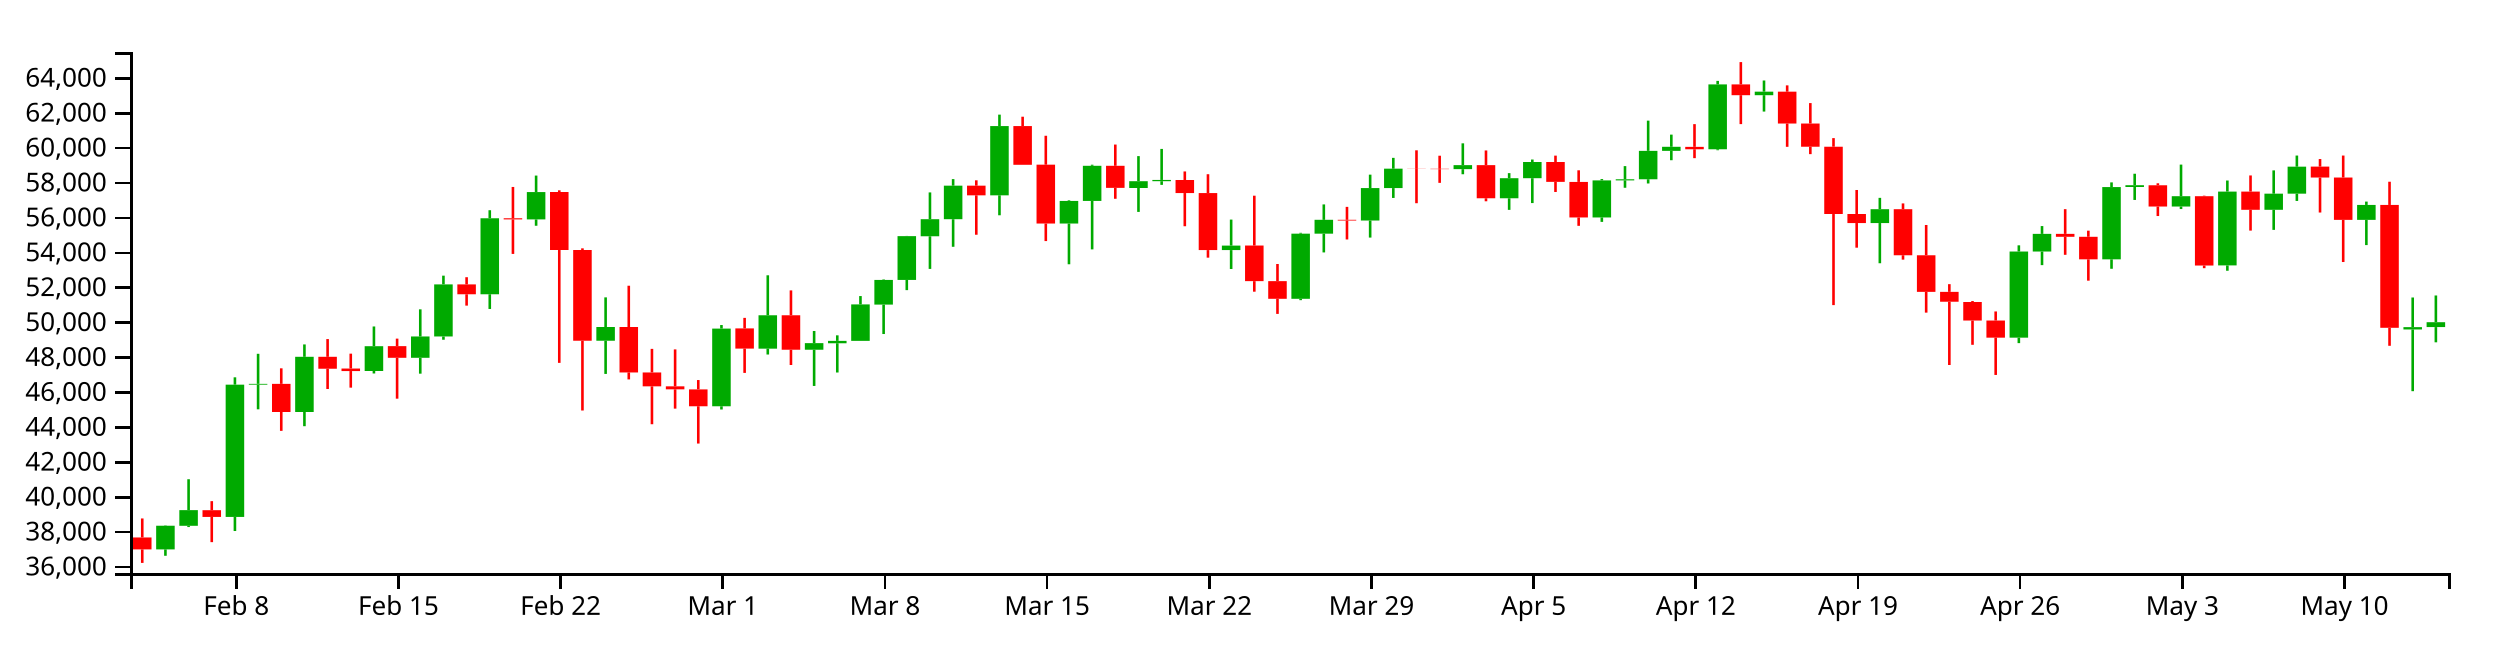
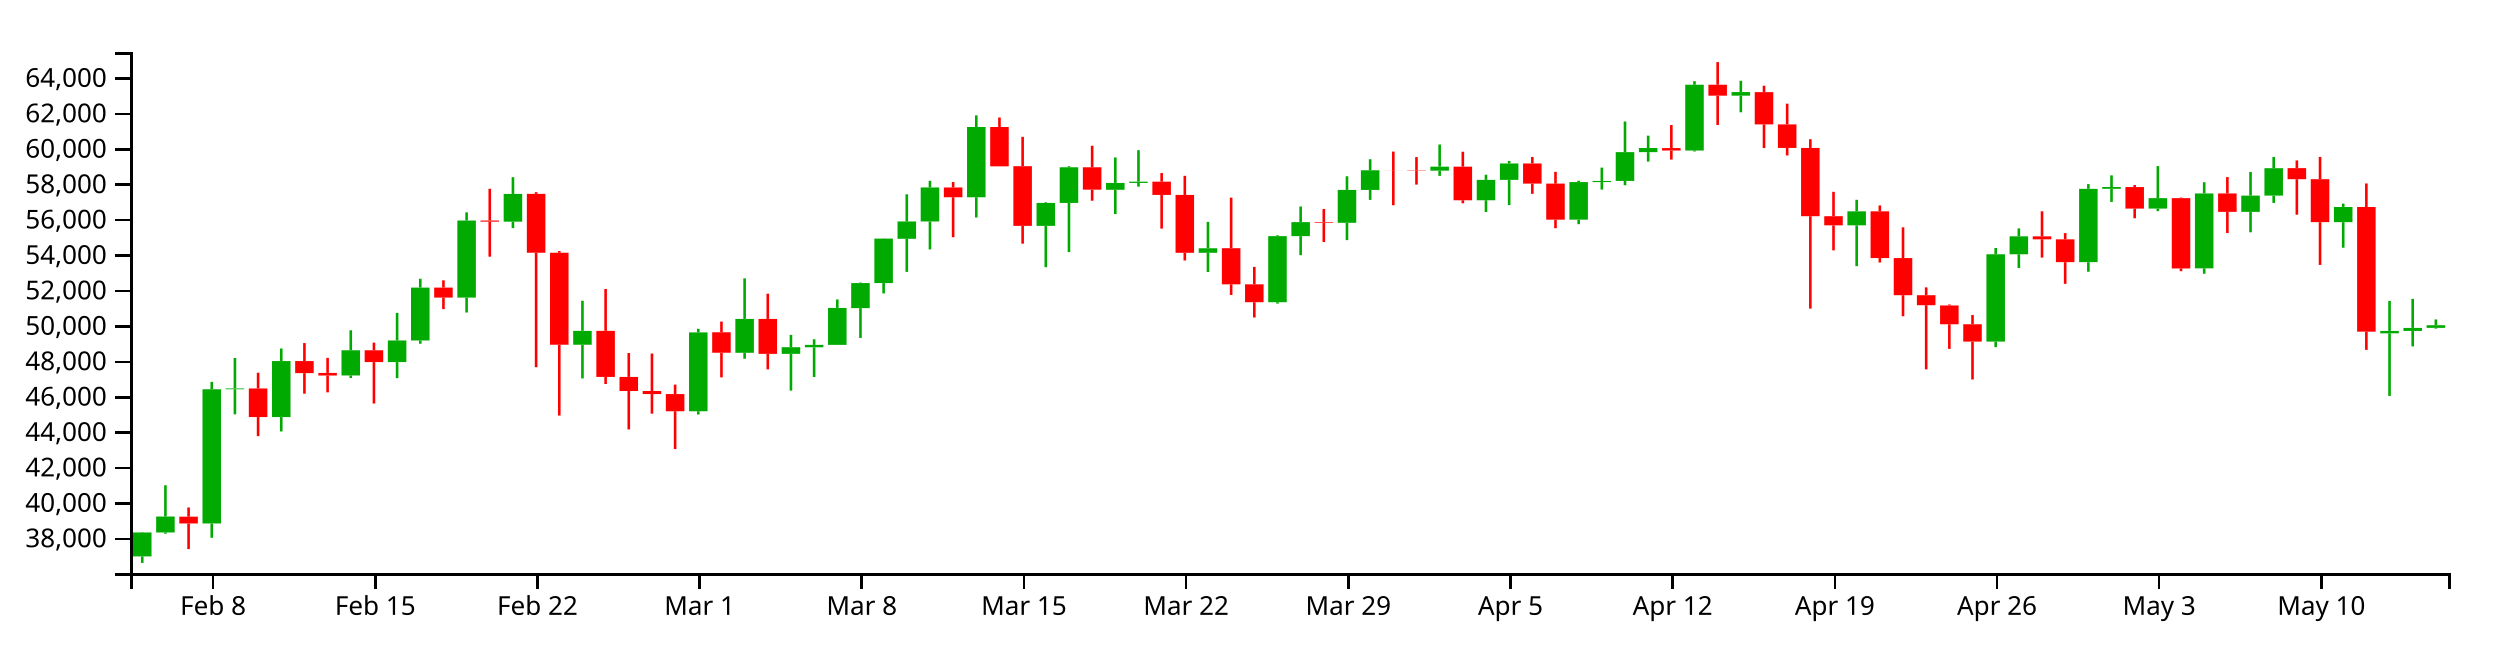
<svg xmlns="http://www.w3.org/2000/svg" version="1.1" width="960" height="250">
  <g transform="translate(50,20)">
    <style>.axis path,.axis line{fill:none;stroke:#000;shape-rendering:crispEdges;}path.candle{stroke:#000000;}path.candle.body{stroke-width:0;}path.candle.up{fill:#00AA00;stroke:#00AA00;}path.candle.down{fill:#FF0000;stroke:#FF0000;}</style>
    <g class="candlestick">
      <g class="data">
-         <path class="candle body up" d="M 9.964 190.961 l 7.117 0 L 17.081 181.889 l -7.117 0 L 9.964 190.961 M 18.86 181.895 l 7.117 0 L 25.978 175.879 l -7.117 0 L 18.86 181.895 M 36.653 178.501 l 7.117 0 L 43.77 127.702 l -7.117 0 L 36.653 178.501 M 45.55 127.702 l 7.117 0 L 52.667 127.397 l -7.117 0 L 45.55 127.702 M 63.343 138.207 l 7.117 0 L 70.46 117.014 l -7.117 0 L 63.343 138.207 M 90.032 122.461 l 7.117 0 L 97.149 112.937 l -7.117 0 L 90.032 122.461 M 107.825 117.405 l 7.117 0 L 114.942 109.213 l -7.117 0 L 107.825 117.405 M 116.721 109.213 l 7.117 0 L 123.838 89.197 l -7.117 0 L 116.721 109.213 M 134.514 92.998 l 7.117 0 L 141.631 63.82 l -7.117 0 L 134.514 92.998 M 152.307 64.254 l 7.117 0 L 159.424 53.749 l -7.117 0 L 152.307 64.254 M 178.996 110.838 l 7.117 0 L 186.114 105.575 l -7.117 0 L 178.996 110.838 M 223.479 136.018 l 7.117 0 L 230.596 106.173 l -7.117 0 L 223.479 136.018 M 241.271 113.883 l 7.117 0 L 248.389 101.063 l -7.117 0 L 241.271 113.883 M 259.064 114.302 l 7.117 0 L 266.182 111.771 l -7.117 0 L 259.064 114.302 M 267.961 111.804 l 7.117 0 L 275.078 110.897 l -7.117 0 L 267.961 111.804 M 276.857 110.897 l 7.117 0 L 283.974 96.892 l -7.117 0 L 276.857 110.897 M 285.754 96.976 l 7.117 0 L 292.871 87.485 l -7.117 0 L 285.754 96.976 M 294.65 87.485 l 7.117 0 L 301.767 70.666 l -7.117 0 L 294.65 87.485 M 303.547 70.732 l 7.117 0 L 310.664 64.185 l -7.117 0 L 303.547 70.732 M 312.443 64.185 l 7.117 0 L 319.56 51.305 l -7.117 0 L 312.443 64.185 M 330.236 55.001 l 7.117 0 L 337.353 28.415 l -7.117 0 L 330.236 55.001 M 356.925 65.836 l 7.117 0 L 364.042 57.153 l -7.117 0 L 356.925 65.836 M 365.822 57.153 l 7.117 0 L 372.939 43.666 l -7.117 0 L 365.822 57.153 M 383.615 52.191 l 7.117 0 L 390.732 49.584 l -7.117 0 L 383.615 52.191 M 392.511 49.584 l 7.117 0 L 399.628 49.099 l -7.117 0 L 392.511 49.584 M 419.2 76.037 l 7.117 0 L 426.317 74.31 l -7.117 0 L 419.2 76.037 M 445.89 94.733 l 7.117 0 L 453.007 69.721 l -7.117 0 L 445.89 94.733 M 454.786 69.721 l 7.117 0 L 461.903 64.415 l -7.117 0 L 454.786 69.721 M 472.579 64.68 l 7.117 0 L 479.696 52.228 l -7.117 0 L 472.579 64.68 M 481.475 52.228 l 7.117 0 L 488.593 44.781 l -7.117 0 L 481.475 52.228 M 508.165 44.956 l 7.117 0 L 515.282 43.417 l -7.117 0 L 508.165 44.956 M 525.958 56.139 l 7.117 0 L 533.075 48.431 l -7.117 0 L 525.958 56.139 M 534.854 48.431 l 7.117 0 L 541.971 42.211 l -7.117 0 L 534.854 48.431 M 561.543 63.502 l 7.117 0 L 568.661 49.265 l -7.117 0 L 561.543 63.502 M 570.44 49.265 l 7.117 0 L 577.557 48.83 l -7.117 0 L 570.44 49.265 M 579.336 48.829 l 7.117 0 L 586.453 37.927 l -7.117 0 L 579.336 48.829 M 588.233 37.927 l 7.117 0 L 595.35 36.364 l -7.117 0 L 588.233 37.927 M 606.026 37.318 l 7.117 0 L 613.143 12.419 l -7.117 0 L 606.026 37.318 M 623.818 16.544 l 7.117 0 L 630.936 15.2 l -7.117 0 L 623.818 16.544 M 668.301 65.649 l 7.117 0 L 675.418 60.341 l -7.117 0 L 668.301 65.649 M 721.679 109.66 l 7.117 0 L 728.796 76.585 l -7.117 0 L 721.679 109.66 M 730.576 76.586 l 7.117 0 L 737.693 69.812 l -7.117 0 L 730.576 76.586 M 757.265 79.577 l 7.117 0 L 764.382 51.834 l -7.117 0 L 757.265 79.577 M 766.162 51.814 l 7.117 0 L 773.279 51.123 l -7.117 0 L 766.162 51.814 M 783.954 59.314 l 7.117 0 L 791.072 55.352 l -7.117 0 L 783.954 59.314 M 801.747 81.923 l 7.117 0 L 808.864 53.564 l -7.117 0 L 801.747 81.923 M 819.54 60.551 l 7.117 0 L 826.657 54.378 l -7.117 0 L 819.54 60.551 M 828.437 54.373 l 7.117 0 L 835.554 44.007 l -7.117 0 L 828.437 54.373 M 855.126 64.422 l 7.117 0 L 862.243 58.699 l -7.117 0 L 855.126 64.422 M 872.919 106.507 l 7.117 0 L 880.036 105.61 l -7.117 0 L 872.919 106.507 M 881.815 105.604 l 7.117 0 L 888.932 103.718 l -7.117 0 L 881.815 105.604" />
-         <path class="candle body down" d="M 1.068 186.38 l 7.117 0 L 8.185 190.961 l -7.117 0 L 1.068 186.38 M 27.757 175.919 l 7.117 0 L 34.874 178.501 l -7.117 0 L 27.757 175.919 M 54.446 127.397 l 7.117 0 L 61.563 138.207 l -7.117 0 L 54.446 127.397 M 72.239 117.02 l 7.117 0 L 79.356 121.584 l -7.117 0 L 72.239 117.02 M 81.136 121.514 l 7.117 0 L 88.253 122.482 l -7.117 0 L 81.136 121.514 M 98.928 112.919 l 7.117 0 L 106.046 117.405 l -7.117 0 L 98.928 112.919 M 125.618 89.211 l 7.117 0 L 132.735 92.998 l -7.117 0 L 125.618 89.211 M 143.411 63.82 l 7.117 0 L 150.528 64.254 l -7.117 0 L 143.411 63.82 M 161.204 53.724 l 7.117 0 L 168.321 76.007 l -7.117 0 L 161.204 53.724 M 170.1 76.007 l 7.117 0 L 177.217 110.838 l -7.117 0 L 170.1 76.007 M 187.893 105.575 l 7.117 0 L 195.01 123.018 l -7.117 0 L 187.893 105.575 M 196.789 123.018 l 7.117 0 L 203.906 128.359 l -7.117 0 L 196.789 123.018 M 205.686 128.359 l 7.117 0 L 212.803 129.501 l -7.117 0 L 205.686 128.359 M 214.582 129.52 l 7.117 0 L 221.699 136.008 l -7.117 0 L 214.582 129.52 M 232.375 106.114 l 7.117 0 L 239.492 113.856 l -7.117 0 L 232.375 106.114 M 250.168 101.063 l 7.117 0 L 257.285 114.302 l -7.117 0 L 250.168 101.063 M 321.339 51.305 l 7.117 0 L 328.457 55.001 l -7.117 0 L 321.339 51.305 M 339.132 28.415 l 7.117 0 L 346.25 43.295 l -7.117 0 L 339.132 28.415 M 348.029 43.243 l 7.117 0 L 355.146 65.836 l -7.117 0 L 348.029 43.243 M 374.718 43.666 l 7.117 0 L 381.835 52.143 l -7.117 0 L 374.718 43.666 M 401.407 49.115 l 7.117 0 L 408.525 54.131 l -7.117 0 L 401.407 49.115 M 410.304 54.131 l 7.117 0 L 417.421 76.037 l -7.117 0 L 410.304 54.131 M 428.097 74.297 l 7.117 0 L 435.214 87.965 l -7.117 0 L 428.097 74.297 M 436.993 87.964 l 7.117 0 L 444.11 94.733 l -7.117 0 L 436.993 87.964 M 463.683 64.415 l 7.117 0 L 470.8 64.68 l -7.117 0 L 463.683 64.415 M 490.372 44.781 l 7.117 0 L 497.489 44.821 l -7.117 0 L 490.372 44.781 M 499.268 44.829 l 7.117 0 L 506.385 44.956 l -7.117 0 L 499.268 44.829 M 517.061 43.417 l 7.117 0 L 524.178 56.139 l -7.117 0 L 517.061 43.417 M 543.75 42.211 l 7.117 0 L 550.868 49.844 l -7.117 0 L 543.75 42.211 M 552.647 49.852 l 7.117 0 L 559.764 63.502 l -7.117 0 L 552.647 49.852 M 597.129 36.388 l 7.117 0 L 604.246 37.318 l -7.117 0 L 597.129 36.388 M 614.922 12.419 l 7.117 0 L 622.039 16.544 l -7.117 0 L 614.922 12.419 M 632.715 15.209 l 7.117 0 L 639.832 27.433 l -7.117 0 L 632.715 15.209 M 641.611 27.433 l 7.117 0 L 648.729 36.335 l -7.117 0 L 641.611 27.433 M 650.508 36.335 l 7.117 0 L 657.625 62.184 l -7.117 0 L 650.508 36.335 M 659.404 62.184 l 7.117 0 L 666.521 65.649 l -7.117 0 L 659.404 62.184 M 677.197 60.341 l 7.117 0 L 684.314 78.018 l -7.117 0 L 677.197 60.341 M 686.094 78.018 l 7.117 0 L 693.211 92.071 l -7.117 0 L 686.094 78.018 M 694.99 92.071 l 7.117 0 L 702.107 95.863 l -7.117 0 L 694.99 92.071 M 703.886 95.961 l 7.117 0 L 711.004 103.084 l -7.117 0 L 703.886 95.961 M 712.783 103.084 l 7.117 0 L 719.9 109.66 l -7.117 0 L 712.783 103.084 M 739.472 69.812 l 7.117 0 L 746.589 70.923 l -7.117 0 L 739.472 69.812 M 748.369 70.923 l 7.117 0 L 755.486 79.577 l -7.117 0 L 748.369 70.923 M 775.058 51.143 l 7.117 0 L 782.175 59.314 l -7.117 0 L 775.058 51.143 M 792.851 55.352 l 7.117 0 L 799.968 81.957 l -7.117 0 L 792.851 55.352 M 810.644 53.564 l 7.117 0 L 817.761 60.551 l -7.117 0 L 810.644 53.564 M 837.333 43.977 l 7.117 0 L 844.45 48.171 l -7.117 0 L 837.333 43.977 M 846.23 48.171 l 7.117 0 L 853.347 64.422 l -7.117 0 L 846.23 48.171 M 864.022 58.699 l 7.117 0 L 871.14 105.876 l -7.117 0 L 864.022 58.699" />
+         <path class="candle body up" d="M 1.068 193.661 l 7.117 0 L 8.185 184.458 l -7.117 0 L 1.068 193.661 M 9.964 184.464 l 7.117 0 L 17.081 178.361 l -7.117 0 L 9.964 184.464 M 27.757 181.021 l 7.117 0 L 34.874 129.489 l -7.117 0 L 27.757 181.021 M 36.653 129.489 l 7.117 0 L 43.77 129.179 l -7.117 0 L 36.653 129.489 M 54.446 140.145 l 7.117 0 L 61.563 118.647 l -7.117 0 L 54.446 140.145 M 81.136 124.173 l 7.117 0 L 88.253 114.511 l -7.117 0 L 81.136 124.173 M 98.928 119.044 l 7.117 0 L 106.046 110.733 l -7.117 0 L 98.928 119.044 M 107.825 110.733 l 7.117 0 L 114.942 90.429 l -7.117 0 L 107.825 110.733 M 125.618 94.285 l 7.117 0 L 132.735 64.685 l -7.117 0 L 125.618 94.285 M 143.411 65.126 l 7.117 0 L 150.528 54.469 l -7.117 0 L 143.411 65.126 M 170.1 112.381 l 7.117 0 L 177.217 107.043 l -7.117 0 L 170.1 112.381 M 214.582 137.925 l 7.117 0 L 221.699 107.649 l -7.117 0 L 214.582 137.925 M 232.375 115.471 l 7.117 0 L 239.492 102.466 l -7.117 0 L 232.375 115.471 M 250.168 115.896 l 7.117 0 L 257.285 113.328 l -7.117 0 L 250.168 115.896 M 259.064 113.362 l 7.117 0 L 266.182 112.441 l -7.117 0 L 259.064 113.362 M 267.961 112.441 l 7.117 0 L 275.078 98.234 l -7.117 0 L 267.961 112.441 M 276.857 98.32 l 7.117 0 L 283.974 88.692 l -7.117 0 L 276.857 98.32 M 285.754 88.692 l 7.117 0 L 292.871 71.63 l -7.117 0 L 285.754 88.692 M 294.65 71.697 l 7.117 0 L 301.767 65.055 l -7.117 0 L 294.65 71.697 M 303.547 65.055 l 7.117 0 L 310.664 51.99 l -7.117 0 L 303.547 65.055 M 321.339 55.739 l 7.117 0 L 328.457 28.769 l -7.117 0 L 321.339 55.739 M 348.029 66.73 l 7.117 0 L 355.146 57.922 l -7.117 0 L 348.029 66.73 M 356.925 57.922 l 7.117 0 L 364.042 44.24 l -7.117 0 L 356.925 57.922 M 374.718 52.889 l 7.117 0 L 381.835 50.244 l -7.117 0 L 374.718 52.889 M 383.615 50.244 l 7.117 0 L 390.732 49.752 l -7.117 0 L 383.615 50.244 M 410.304 77.078 l 7.117 0 L 417.421 75.327 l -7.117 0 L 410.304 77.078 M 436.993 96.044 l 7.117 0 L 444.11 70.671 l -7.117 0 L 436.993 96.044 M 445.89 70.671 l 7.117 0 L 453.007 65.289 l -7.117 0 L 445.89 70.671 M 463.683 65.558 l 7.117 0 L 470.8 52.926 l -7.117 0 L 463.683 65.558 M 472.579 52.926 l 7.117 0 L 479.696 45.372 l -7.117 0 L 472.579 52.926 M 499.268 45.549 l 7.117 0 L 506.385 43.988 l -7.117 0 L 499.268 45.549 M 517.061 56.894 l 7.117 0 L 524.178 49.074 l -7.117 0 L 517.061 56.894 M 525.958 49.074 l 7.117 0 L 533.075 42.765 l -7.117 0 L 525.958 49.074 M 552.647 64.363 l 7.117 0 L 559.764 49.921 l -7.117 0 L 552.647 64.363 M 561.543 49.921 l 7.117 0 L 568.661 49.479 l -7.117 0 L 561.543 49.921 M 570.44 49.478 l 7.117 0 L 577.557 38.419 l -7.117 0 L 570.44 49.478 M 579.336 38.419 l 7.117 0 L 586.453 36.833 l -7.117 0 L 579.336 38.419 M 597.129 37.801 l 7.117 0 L 604.246 12.542 l -7.117 0 L 597.129 37.801 M 614.922 16.727 l 7.117 0 L 622.039 15.364 l -7.117 0 L 614.922 16.727 M 659.404 66.54 l 7.117 0 L 666.521 61.156 l -7.117 0 L 659.404 66.54 M 712.783 111.186 l 7.117 0 L 719.9 77.635 l -7.117 0 L 712.783 111.186 M 721.679 77.635 l 7.117 0 L 728.796 70.764 l -7.117 0 L 721.679 77.635 M 748.369 80.67 l 7.117 0 L 755.486 52.526 l -7.117 0 L 748.369 80.67 M 757.265 52.506 l 7.117 0 L 764.382 51.805 l -7.117 0 L 757.265 52.506 M 775.058 60.115 l 7.117 0 L 782.175 56.095 l -7.117 0 L 775.058 60.115 M 792.851 83.049 l 7.117 0 L 799.968 54.282 l -7.117 0 L 792.851 83.049 M 810.644 61.369 l 7.117 0 L 817.761 55.107 l -7.117 0 L 810.644 61.369 M 819.54 55.102 l 7.117 0 L 826.657 44.586 l -7.117 0 L 819.54 55.102 M 846.23 65.296 l 7.117 0 L 853.347 59.49 l -7.117 0 L 846.23 65.296 M 864.022 107.988 l 7.117 0 L 871.14 107.078 l -7.117 0 L 864.022 107.988 M 872.919 107.072 l 7.117 0 L 880.036 105.919 l -7.117 0 L 872.919 107.072 M 881.815 105.901 l 7.117 0 L 888.932 104.877 l -7.117 0 L 881.815 105.901" />
+         <path class="candle body down" d="M 18.86 178.401 l 7.117 0 L 25.978 181.021 l -7.117 0 L 18.86 178.401 M 45.55 129.179 l 7.117 0 L 52.667 140.145 l -7.117 0 L 45.55 129.179 M 63.343 118.652 l 7.117 0 L 70.46 123.283 l -7.117 0 L 63.343 118.652 M 72.239 123.211 l 7.117 0 L 79.356 124.194 l -7.117 0 L 72.239 123.211 M 90.032 114.493 l 7.117 0 L 97.149 119.044 l -7.117 0 L 90.032 114.493 M 116.721 90.443 l 7.117 0 L 123.838 94.285 l -7.117 0 L 116.721 90.443 M 134.514 64.685 l 7.117 0 L 141.631 65.126 l -7.117 0 L 134.514 64.685 M 152.307 54.443 l 7.117 0 L 159.424 77.048 l -7.117 0 L 152.307 54.443 M 161.204 77.048 l 7.117 0 L 168.321 112.381 l -7.117 0 L 161.204 77.048 M 178.996 107.043 l 7.117 0 L 186.114 124.737 l -7.117 0 L 178.996 107.043 M 187.893 124.737 l 7.117 0 L 195.01 130.155 l -7.117 0 L 187.893 124.737 M 196.789 130.155 l 7.117 0 L 203.906 131.314 l -7.117 0 L 196.789 130.155 M 205.686 131.333 l 7.117 0 L 212.803 137.914 l -7.117 0 L 205.686 131.333 M 223.479 107.59 l 7.117 0 L 230.596 115.443 l -7.117 0 L 223.479 107.59 M 241.271 102.466 l 7.117 0 L 248.389 115.896 l -7.117 0 L 241.271 102.466 M 312.443 51.99 l 7.117 0 L 319.56 55.739 l -7.117 0 L 312.443 51.99 M 330.236 28.769 l 7.117 0 L 337.353 43.864 l -7.117 0 L 330.236 28.769 M 339.132 43.811 l 7.117 0 L 346.25 66.73 l -7.117 0 L 339.132 43.811 M 365.822 44.24 l 7.117 0 L 372.939 52.84 l -7.117 0 L 365.822 44.24 M 392.511 49.768 l 7.117 0 L 399.628 54.857 l -7.117 0 L 392.511 49.768 M 401.407 54.857 l 7.117 0 L 408.525 77.078 l -7.117 0 L 401.407 54.857 M 419.2 75.314 l 7.117 0 L 426.317 89.178 l -7.117 0 L 419.2 75.314 M 428.097 89.178 l 7.117 0 L 435.214 96.044 l -7.117 0 L 428.097 89.178 M 454.786 65.289 l 7.117 0 L 461.903 65.558 l -7.117 0 L 454.786 65.289 M 481.475 45.372 l 7.117 0 L 488.593 45.413 l -7.117 0 L 481.475 45.372 M 490.372 45.42 l 7.117 0 L 497.489 45.549 l -7.117 0 L 490.372 45.42 M 508.165 43.988 l 7.117 0 L 515.282 56.894 l -7.117 0 L 508.165 43.988 M 534.854 42.765 l 7.117 0 L 541.971 50.508 l -7.117 0 L 534.854 42.765 M 543.75 50.515 l 7.117 0 L 550.868 64.362 l -7.117 0 L 543.75 50.515 M 588.233 36.857 l 7.117 0 L 595.35 37.801 l -7.117 0 L 588.233 36.857 M 606.026 12.542 l 7.117 0 L 613.143 16.727 l -7.117 0 L 606.026 12.542 M 623.818 15.373 l 7.117 0 L 630.936 27.774 l -7.117 0 L 623.818 15.373 M 632.715 27.774 l 7.117 0 L 639.832 36.804 l -7.117 0 L 632.715 27.774 M 641.611 36.804 l 7.117 0 L 648.729 63.026 l -7.117 0 L 641.611 36.804 M 650.508 63.026 l 7.117 0 L 657.625 66.54 l -7.117 0 L 650.508 63.026 M 668.301 61.156 l 7.117 0 L 675.418 79.088 l -7.117 0 L 668.301 61.156 M 677.197 79.088 l 7.117 0 L 684.314 93.344 l -7.117 0 L 677.197 79.088 M 686.094 93.344 l 7.117 0 L 693.211 97.191 l -7.117 0 L 686.094 93.344 M 694.99 97.29 l 7.117 0 L 702.107 104.516 l -7.117 0 L 694.99 97.29 M 703.886 104.516 l 7.117 0 L 711.004 111.186 l -7.117 0 L 703.886 104.516 M 730.576 70.764 l 7.117 0 L 737.693 71.891 l -7.117 0 L 730.576 70.764 M 739.472 71.891 l 7.117 0 L 746.589 80.67 l -7.117 0 L 739.472 71.891 M 766.162 51.826 l 7.117 0 L 773.279 60.115 l -7.117 0 L 766.162 51.826 M 783.954 56.095 l 7.117 0 L 791.072 83.084 l -7.117 0 L 783.954 56.095 M 801.747 54.282 l 7.117 0 L 808.864 61.369 l -7.117 0 L 801.747 54.282 M 828.437 44.556 l 7.117 0 L 835.554 48.81 l -7.117 0 L 828.437 44.556 M 837.333 48.81 l 7.117 0 L 844.45 65.296 l -7.117 0 L 837.333 48.81 M 855.126 59.49 l 7.117 0 L 862.243 107.348 l -7.117 0 L 855.126 59.49" />
        <path class="candle body equal" />
-         <path class="candle wick up" d="M 13.523 181.756 L 13.523 181.889 M 13.523 190.961 L 13.523 193.419 M 22.419 164.025 L 22.419 175.879 M 22.419 181.895 L 22.419 182.387 M 40.212 124.89 L 40.212 127.702 M 40.212 178.501 L 40.212 183.909 M 49.108 115.857 L 49.108 127.397 M 49.108 127.702 L 49.108 137.178 M 66.901 112.259 L 66.901 117.014 M 66.901 138.207 L 66.901 143.66 M 93.591 105.366 L 93.591 112.937 M 93.591 122.461 L 93.591 123.417 M 111.383 98.785 L 111.383 109.213 M 111.383 117.405 L 111.383 123.488 M 120.28 85.853 L 120.28 89.197 M 120.28 109.213 L 120.28 110.462 M 138.073 60.723 L 138.073 63.82 M 138.073 92.998 L 138.073 98.645 M 155.866 47.42 L 155.866 53.749 M 155.866 64.254 L 155.866 66.691 M 182.555 94.189 L 182.555 105.575 M 182.555 110.838 L 182.555 123.588 M 227.037 104.812 L 227.037 106.173 M 227.037 136.018 L 227.037 137.249 M 244.83 85.71 L 244.83 101.063 M 244.83 113.883 L 244.83 116.135 M 262.623 107.098 L 262.623 111.771 M 262.623 114.302 L 262.623 128.204 M 271.519 108.767 L 271.519 110.897 M 271.519 111.804 L 271.519 123.043 M 280.416 93.686 L 280.416 96.892 M 280.416 110.897 L 280.416 110.897 M 289.312 87.3 L 289.312 87.485 M 289.312 96.976 L 289.312 108.266 M 298.209 70.596 L 298.209 70.666 M 298.209 87.485 L 298.209 91.411 M 307.105 53.889 L 307.105 64.185 M 307.105 70.732 L 307.105 83.264 M 316.002 48.78 L 316.002 51.305 M 316.002 64.185 L 316.002 74.766 M 333.794 24.021 L 333.794 28.415 M 333.794 55.001 L 333.794 62.666 M 360.484 56.901 L 360.484 57.153 M 360.484 65.836 L 360.484 81.479 M 369.38 43.252 L 369.38 43.666 M 369.38 57.153 L 369.38 75.766 M 387.173 39.946 L 387.173 49.584 M 387.173 52.191 L 387.173 61.375 M 396.07 37.184 L 396.07 49.099 M 396.07 49.584 L 396.07 50.99 M 422.759 64.323 L 422.759 74.31 M 422.759 76.037 L 422.759 83.297 M 449.448 69.4 L 449.448 69.721 M 449.448 94.733 L 449.448 95.264 M 458.345 58.496 L 458.345 64.415 M 458.345 69.721 L 458.345 76.93 M 476.138 47.065 L 476.138 52.228 M 476.138 64.68 L 476.138 71.233 M 485.034 40.616 L 485.034 44.781 M 485.034 52.228 L 485.034 56.009 M 511.723 35.039 L 511.723 43.417 M 511.723 44.956 L 511.723 46.912 M 529.516 46.482 L 529.516 48.431 M 529.516 56.139 L 529.516 60.589 M 538.413 41.259 L 538.413 42.211 M 538.413 48.431 L 538.413 57.977 M 565.102 48.757 L 565.102 49.265 M 565.102 63.502 L 565.102 65.201 M 573.998 43.787 L 573.998 48.83 M 573.998 49.265 L 573.998 52.104 M 582.895 26.326 L 582.895 37.927 M 582.895 48.829 L 582.895 50.455 M 591.791 31.695 L 591.791 36.364 M 591.791 37.927 L 591.791 41.524 M 609.584 11.06 L 609.584 12.419 M 609.584 37.318 L 609.584 37.686 M 627.377 10.911 L 627.377 15.2 M 627.377 16.544 L 627.377 22.841 M 671.859 55.976 L 671.859 60.341 M 671.859 65.649 L 671.859 81.086 M 725.238 74.205 L 725.238 76.585 M 725.238 109.66 L 725.238 111.76 M 734.134 66.809 L 734.134 69.812 M 734.134 76.586 L 734.134 81.809 M 760.824 50.033 L 760.824 51.834 M 760.824 79.577 L 760.824 83.21 M 769.72 46.715 L 769.72 51.123 M 769.72 51.814 L 769.72 56.781 M 787.513 43.207 L 787.513 55.352 M 787.513 59.314 L 787.513 60.274 M 805.306 49.317 L 805.306 53.564 M 805.306 81.923 L 805.306 83.968 M 823.099 45.428 L 823.099 54.378 M 823.099 60.551 L 823.099 68.273 M 831.995 39.731 L 831.995 44.007 M 831.995 54.373 L 831.995 57.158 M 858.685 57.409 L 858.685 58.699 M 858.685 64.422 L 858.685 74.115 M 876.477 94.241 L 876.477 105.61 M 876.477 106.507 L 876.477 130.215 M 885.374 93.465 L 885.374 103.718 M 885.374 105.604 L 885.374 111.449" style="stroke-width: 1px;" />
-         <path class="candle wick down" d="M 4.626 179.087 L 4.626 186.38 M 4.626 190.961 L 4.626 196.154 M 31.315 172.44 L 31.315 175.919 M 31.315 178.501 L 31.315 188.184 M 58.005 121.434 L 58.005 127.397 M 58.005 138.207 L 58.005 145.449 M 75.798 110.202 L 75.798 117.02 M 75.798 121.584 L 75.798 129.377 M 84.694 115.804 L 84.694 121.514 M 84.694 122.482 L 84.694 128.857 M 102.487 110.034 L 102.487 112.919 M 102.487 117.405 L 102.487 133.091 M 129.176 86.447 L 129.176 89.211 M 129.176 92.998 L 129.176 97.36 M 146.969 51.793 L 146.969 63.82 M 146.969 64.254 L 146.969 77.507 M 164.762 53.079 L 164.762 53.724 M 164.762 76.007 L 164.762 119.343 M 173.659 75.364 L 173.659 76.007 M 173.659 110.838 L 173.659 137.637 M 191.451 89.72 L 191.451 105.575 M 191.451 123.018 L 191.451 125.695 M 200.348 113.967 L 200.348 123.018 M 200.348 128.359 L 200.348 142.904 M 209.244 114.169 L 209.244 128.359 M 209.244 129.501 L 209.244 136.917 M 218.141 125.935 L 218.141 129.52 M 218.141 136.008 L 218.141 150.322 M 235.934 102.064 L 235.934 106.114 M 235.934 113.856 L 235.934 123.193 M 253.727 91.515 L 253.727 101.063 M 253.727 114.302 L 253.727 120.161 M 324.898 49.239 L 324.898 51.305 M 324.898 55.001 L 324.898 70.141 M 342.691 24.82 L 342.691 28.415 M 342.691 43.295 L 342.691 43.305 M 351.587 32.134 L 351.587 43.243 M 351.587 65.836 L 351.587 72.573 M 378.277 35.509 L 378.277 43.666 M 378.277 52.143 L 378.277 56.333 M 404.966 45.836 L 404.966 49.115 M 404.966 54.131 L 404.966 66.875 M 413.862 46.898 L 413.862 54.131 M 413.862 76.037 L 413.862 78.941 M 431.655 55.147 L 431.655 74.297 M 431.655 87.965 L 431.655 92.01 M 440.552 81.374 L 440.552 87.964 M 440.552 94.733 L 440.552 100.539 M 467.241 59.438 L 467.241 64.415 M 467.241 64.68 L 467.241 71.958 M 493.93 37.72 L 493.93 44.781 M 493.93 44.821 L 493.93 58.036 M 502.827 39.798 L 502.827 44.829 M 502.827 44.956 L 502.827 50.218 M 520.62 37.776 L 520.62 43.417 M 520.62 56.139 L 520.62 57.292 M 547.309 39.763 L 547.309 42.211 M 547.309 49.844 L 547.309 53.719 M 556.206 45.395 L 556.206 49.852 M 556.206 63.502 L 556.206 66.722 M 600.688 27.667 L 600.688 36.388 M 600.688 37.318 L 600.688 40.733 M 618.481 3.846 L 618.481 12.419 M 618.481 16.544 L 618.481 27.66 M 636.273 12.783 L 636.273 15.209 M 636.273 27.433 L 636.273 36.38 M 645.17 19.583 L 645.17 27.433 M 645.17 36.335 L 645.17 39.189 M 654.066 33.035 L 654.066 36.335 M 654.066 62.184 L 654.066 97.163 M 662.963 52.956 L 662.963 62.184 M 662.963 65.649 L 662.963 75.11 M 680.756 58.11 L 680.756 60.341 M 680.756 78.018 L 680.756 79.705 M 689.652 66.397 L 689.652 78.018 M 689.652 92.071 L 689.652 100.053 M 698.549 89.116 L 698.549 92.071 M 698.549 95.863 L 698.549 120.161 M 707.445 95.588 L 707.445 95.961 M 707.445 103.084 L 707.445 112.405 M 716.341 99.598 L 716.341 103.084 M 716.341 109.66 L 716.341 123.981 M 743.031 60.321 L 743.031 69.812 M 743.031 70.923 L 743.031 77.847 M 751.927 68.58 L 751.927 70.923 M 751.927 79.577 L 751.927 87.782 M 778.617 50.381 L 778.617 51.143 M 778.617 59.314 L 778.617 62.954 M 796.409 55.147 L 796.409 55.352 M 796.409 81.957 L 796.409 82.984 M 814.202 47.372 L 814.202 53.564 M 814.202 60.551 L 814.202 68.552 M 840.892 41.072 L 840.892 43.977 M 840.892 48.171 L 840.892 61.61 M 849.788 39.731 L 849.788 48.171 M 849.788 64.422 L 849.788 80.616 M 867.581 49.785 L 867.581 58.699 M 867.581 105.876 L 867.581 112.788" style="stroke-width: 1px;" />
+         <path class="candle wick up" d="M 4.626 184.322 L 4.626 184.458 M 4.626 193.661 L 4.626 196.154 M 13.523 166.336 L 13.523 178.361 M 13.523 184.464 L 13.523 184.963 M 31.315 126.636 L 31.315 129.489 M 31.315 181.021 L 31.315 186.507 M 40.212 117.473 L 40.212 129.179 M 40.212 129.489 L 40.212 139.101 M 58.005 113.823 L 58.005 118.647 M 58.005 140.145 L 58.005 145.677 M 84.694 106.83 L 84.694 114.511 M 84.694 124.173 L 84.694 125.142 M 102.487 100.155 L 102.487 110.733 M 102.487 119.044 L 102.487 125.214 M 111.383 87.036 L 111.383 90.429 M 111.383 110.733 L 111.383 112.001 M 129.176 61.544 L 129.176 64.685 M 129.176 94.285 L 129.176 100.012 M 146.969 48.049 L 146.969 54.469 M 146.969 65.126 L 146.969 67.598 M 173.659 95.492 L 173.659 107.043 M 173.659 112.381 L 173.659 125.315 M 218.141 106.269 L 218.141 107.649 M 218.141 137.925 L 218.141 139.173 M 235.934 86.891 L 235.934 102.466 M 235.934 115.471 L 235.934 117.755 M 253.727 108.588 L 253.727 113.328 M 253.727 115.896 L 253.727 129.998 M 262.623 110.28 L 262.623 112.441 M 262.623 113.362 L 262.623 124.763 M 271.519 94.982 L 271.519 98.234 M 271.519 112.441 L 271.519 112.441 M 280.416 88.504 L 280.416 88.692 M 280.416 98.32 L 280.416 109.773 M 289.312 71.559 L 289.312 71.63 M 289.312 88.692 L 289.312 92.675 M 298.209 54.611 L 298.209 65.055 M 298.209 71.697 L 298.209 84.41 M 307.105 49.428 L 307.105 51.99 M 307.105 65.055 L 307.105 75.789 M 324.898 24.312 L 324.898 28.769 M 324.898 55.739 L 324.898 63.514 M 351.587 57.666 L 351.587 57.922 M 351.587 66.73 L 351.587 82.599 M 360.484 43.82 L 360.484 44.24 M 360.484 57.922 L 360.484 76.803 M 378.277 40.466 L 378.277 50.244 M 378.277 52.889 L 378.277 62.205 M 387.173 37.665 L 387.173 49.752 M 387.173 50.244 L 387.173 51.67 M 413.862 65.196 L 413.862 75.327 M 413.862 77.078 L 413.862 84.444 M 440.552 70.346 L 440.552 70.671 M 440.552 96.044 L 440.552 96.583 M 449.448 59.284 L 449.448 65.289 M 449.448 70.671 L 449.448 77.984 M 467.241 47.688 L 467.241 52.926 M 467.241 65.558 L 467.241 72.205 M 476.138 41.146 L 476.138 45.372 M 476.138 52.926 L 476.138 56.762 M 502.827 35.489 L 502.827 43.988 M 502.827 45.549 L 502.827 47.534 M 520.62 47.097 L 520.62 49.074 M 520.62 56.894 L 520.62 61.408 M 529.516 41.799 L 529.516 42.765 M 529.516 49.074 L 529.516 58.758 M 556.206 49.405 L 556.206 49.921 M 556.206 64.363 L 556.206 66.086 M 565.102 44.363 L 565.102 49.479 M 565.102 49.921 L 565.102 52.8 M 573.998 26.651 L 573.998 38.419 M 573.998 49.478 L 573.998 51.128 M 582.895 32.097 L 582.895 36.833 M 582.895 38.419 L 582.895 42.068 M 600.688 11.164 L 600.688 12.542 M 600.688 37.801 L 600.688 38.174 M 618.481 11.012 L 618.481 15.364 M 618.481 16.727 L 618.481 23.115 M 662.963 56.728 L 662.963 61.156 M 662.963 66.54 L 662.963 82.2 M 716.341 75.22 L 716.341 77.635 M 716.341 111.186 L 716.341 113.317 M 725.238 67.718 L 725.238 70.764 M 725.238 77.635 L 725.238 82.934 M 751.927 50.699 L 751.927 52.526 M 751.927 80.67 L 751.927 84.355 M 760.824 47.333 L 760.824 51.805 M 760.824 52.506 L 760.824 57.545 M 778.617 43.775 L 778.617 56.095 M 778.617 60.115 L 778.617 61.088 M 796.409 49.973 L 796.409 54.282 M 796.409 83.049 L 796.409 85.123 M 814.202 46.028 L 814.202 55.107 M 814.202 61.369 L 814.202 69.202 M 823.099 40.249 L 823.099 44.586 M 823.099 55.102 L 823.099 57.927 M 849.788 58.182 L 849.788 59.49 M 849.788 65.296 L 849.788 75.129 M 867.581 95.545 L 867.581 107.078 M 867.581 107.988 L 867.581 132.038 M 876.477 94.758 L 876.477 105.919 M 876.477 107.072 L 876.477 113.002 M 885.374 102.664 L 885.374 104.877 M 885.374 105.901 L 885.374 106.201" style="stroke-width: 1px;" />
+         <path class="candle wick down" d="M 22.419 174.872 L 22.419 178.401 M 22.419 181.021 L 22.419 190.844 M 49.108 123.131 L 49.108 129.179 M 49.108 140.145 L 49.108 147.492 M 66.901 111.737 L 66.901 118.652 M 66.901 123.283 L 66.901 131.188 M 75.798 117.419 L 75.798 123.211 M 75.798 124.194 L 75.798 130.661 M 93.591 111.566 L 93.591 114.493 M 93.591 119.044 L 93.591 134.956 M 120.28 87.639 L 120.28 90.443 M 120.28 94.285 L 120.28 98.709 M 138.073 52.484 L 138.073 64.685 M 138.073 65.126 L 138.073 78.569 M 155.866 53.79 L 155.866 54.443 M 155.866 77.048 L 155.866 121.009 M 164.762 76.396 L 164.762 77.048 M 164.762 112.381 L 164.762 139.567 M 182.555 90.959 L 182.555 107.043 M 182.555 124.737 L 182.555 127.453 M 191.451 115.556 L 191.451 124.737 M 191.451 130.155 L 191.451 144.91 M 200.348 115.76 L 200.348 130.155 M 200.348 131.314 L 200.348 138.837 M 209.244 127.697 L 209.244 131.333 M 209.244 137.914 L 209.244 152.435 M 227.037 103.481 L 227.037 107.59 M 227.037 115.443 L 227.037 124.915 M 244.83 92.78 L 244.83 102.466 M 244.83 115.896 L 244.83 121.839 M 316.002 49.893 L 316.002 51.99 M 316.002 55.739 L 316.002 71.098 M 333.794 25.122 L 333.794 28.769 M 333.794 43.864 L 333.794 43.874 M 342.691 32.543 L 342.691 43.811 M 342.691 66.73 L 342.691 73.565 M 369.38 35.966 L 369.38 44.24 M 369.38 52.84 L 369.38 57.09 M 396.07 46.442 L 396.07 49.768 M 396.07 54.857 L 396.07 67.785 M 404.966 47.519 L 404.966 54.857 M 404.966 77.078 L 404.966 80.024 M 422.759 55.887 L 422.759 75.314 M 422.759 89.178 L 422.759 93.282 M 431.655 82.492 L 431.655 89.178 M 431.655 96.044 L 431.655 101.934 M 458.345 60.24 L 458.345 65.289 M 458.345 65.558 L 458.345 72.94 M 485.034 38.209 L 485.034 45.372 M 485.034 45.413 L 485.034 58.817 M 493.93 40.317 L 493.93 45.42 M 493.93 45.549 L 493.93 50.887 M 511.723 38.265 L 511.723 43.988 M 511.723 56.894 L 511.723 58.063 M 538.413 40.281 L 538.413 42.765 M 538.413 50.508 L 538.413 54.439 M 547.309 45.994 L 547.309 50.515 M 547.309 64.362 L 547.309 67.629 M 591.791 28.01 L 591.791 36.857 M 591.791 37.801 L 591.791 41.265 M 609.584 3.846 L 609.584 12.542 M 609.584 16.727 L 609.584 28.004 M 627.377 12.912 L 627.377 15.373 M 627.377 27.774 L 627.377 36.849 M 636.273 19.81 L 636.273 27.774 M 636.273 36.804 L 636.273 39.699 M 645.17 33.457 L 645.17 36.804 M 645.17 63.026 L 645.17 98.509 M 654.066 53.665 L 654.066 63.026 M 654.066 66.54 L 654.066 76.138 M 671.859 58.893 L 671.859 61.156 M 671.859 79.088 L 671.859 80.799 M 680.756 67.3 L 680.756 79.088 M 680.756 93.344 L 680.756 101.441 M 689.652 90.346 L 689.652 93.344 M 689.652 97.191 L 689.652 121.839 M 698.549 96.912 L 698.549 97.29 M 698.549 104.516 L 698.549 113.971 M 707.445 100.98 L 707.445 104.516 M 707.445 111.186 L 707.445 125.714 M 734.134 61.136 L 734.134 70.764 M 734.134 71.891 L 734.134 78.915 M 743.031 69.514 L 743.031 71.891 M 743.031 80.67 L 743.031 88.993 M 769.72 51.053 L 769.72 51.826 M 769.72 60.115 L 769.72 63.806 M 787.513 55.887 L 787.513 56.095 M 787.513 83.084 L 787.513 84.126 M 805.306 48 L 805.306 54.282 M 805.306 61.369 L 805.306 69.485 M 831.995 41.609 L 831.995 44.556 M 831.995 48.81 L 831.995 62.444 M 840.892 40.249 L 840.892 48.81 M 840.892 65.296 L 840.892 81.724 M 858.685 50.448 L 858.685 59.49 M 858.685 107.348 L 858.685 114.36" style="stroke-width: 1px;" />
        <path class="candle wick equal" style="stroke-width: 1px;" />
      </g>
    </g>
    <g class="x axis" transform="translate(0,200)" fill="none" font-size="10" font-family="sans-serif" text-anchor="middle">
      <path class="domain" stroke="#000" d="M0.5,6V0.5H890.5V6" />
-       <g class="tick" opacity="1" transform="translate(40.21192,0)">
+       <g class="tick" opacity="1" transform="translate(31.31547,0)">
        <line stroke="#000" y2="6" x1="0.5" x2="0.5" />
        <text fill="#000" y="9" x="0.5" dy="0.71em">Feb  8</text>
      </g>
-       <g class="tick" opacity="1" transform="translate(102.487,0)">
+       <g class="tick" opacity="1" transform="translate(93.59056,0)">
        <line stroke="#000" y2="6" x1="0.5" x2="0.5" />
        <text fill="#000" y="9" x="0.5" dy="0.71em">Feb 15</text>
      </g>
-       <g class="tick" opacity="1" transform="translate(164.7621,0)">
+       <g class="tick" opacity="1" transform="translate(155.8657,0)">
        <line stroke="#000" y2="6" x1="0.5" x2="0.5" />
        <text fill="#000" y="9" x="0.5" dy="0.71em">Feb 22</text>
      </g>
-       <g class="tick" opacity="1" transform="translate(227.0372,0)">
+       <g class="tick" opacity="1" transform="translate(218.1407,0)">
        <line stroke="#000" y2="6" x1="0.5" x2="0.5" />
        <text fill="#000" y="9" x="0.5" dy="0.71em">Mar  1</text>
      </g>
-       <g class="tick" opacity="1" transform="translate(289.3123,0)">
+       <g class="tick" opacity="1" transform="translate(280.4158,0)">
        <line stroke="#000" y2="6" x1="0.5" x2="0.5" />
        <text fill="#000" y="9" x="0.5" dy="0.71em">Mar  8</text>
      </g>
-       <g class="tick" opacity="1" transform="translate(351.5874,0)">
+       <g class="tick" opacity="1" transform="translate(342.6909,0)">
        <line stroke="#000" y2="6" x1="0.5" x2="0.5" />
        <text fill="#000" y="9" x="0.5" dy="0.71em">Mar 15</text>
      </g>
-       <g class="tick" opacity="1" transform="translate(413.8625,0)">
+       <g class="tick" opacity="1" transform="translate(404.966,0)">
        <line stroke="#000" y2="6" x1="0.5" x2="0.5" />
        <text fill="#000" y="9" x="0.5" dy="0.71em">Mar 22</text>
      </g>
-       <g class="tick" opacity="1" transform="translate(476.1375,0)">
+       <g class="tick" opacity="1" transform="translate(467.2411,0)">
        <line stroke="#000" y2="6" x1="0.5" x2="0.5" />
        <text fill="#000" y="9" x="0.5" dy="0.71em">Mar 29</text>
      </g>
-       <g class="tick" opacity="1" transform="translate(538.4126,0)">
+       <g class="tick" opacity="1" transform="translate(529.5162,0)">
        <line stroke="#000" y2="6" x1="0.5" x2="0.5" />
        <text fill="#000" y="9" x="0.5" dy="0.71em">Apr  5</text>
      </g>
-       <g class="tick" opacity="1" transform="translate(600.6877,0)">
+       <g class="tick" opacity="1" transform="translate(591.7913,0)">
        <line stroke="#000" y2="6" x1="0.5" x2="0.5" />
        <text fill="#000" y="9" x="0.5" dy="0.71em">Apr 12</text>
      </g>
-       <g class="tick" opacity="1" transform="translate(662.9628,0)">
+       <g class="tick" opacity="1" transform="translate(654.0664,0)">
        <line stroke="#000" y2="6" x1="0.5" x2="0.5" />
        <text fill="#000" y="9" x="0.5" dy="0.71em">Apr 19</text>
      </g>
-       <g class="tick" opacity="1" transform="translate(725.2379,0)">
+       <g class="tick" opacity="1" transform="translate(716.3415,0)">
        <line stroke="#000" y2="6" x1="0.5" x2="0.5" />
        <text fill="#000" y="9" x="0.5" dy="0.71em">Apr 26</text>
      </g>
-       <g class="tick" opacity="1" transform="translate(787.513,0)">
+       <g class="tick" opacity="1" transform="translate(778.6166,0)">
        <line stroke="#000" y2="6" x1="0.5" x2="0.5" />
        <text fill="#000" y="9" x="0.5" dy="0.71em">May  3</text>
      </g>
-       <g class="tick" opacity="1" transform="translate(849.7881,0)">
+       <g class="tick" opacity="1" transform="translate(840.8916,0)">
        <line stroke="#000" y2="6" x1="0.5" x2="0.5" />
        <text fill="#000" y="9" x="0.5" dy="0.71em">May 10</text>
      </g>
    </g>
    <g class="y axis" fill="none" font-size="10" font-family="sans-serif" text-anchor="end">
      <path class="domain" stroke="#000" d="M-6,200.5H0.5V0.5H-6" />
-       <g class="tick" opacity="1" transform="translate(0,197.2393)">
-         <line stroke="#000" x2="-6" y1="0.5" y2="0.5" />
-         <text fill="#000" x="-9" y="0.5" dy="0.32em">36,000</text>
-       </g>
-       <g class="tick" opacity="1" transform="translate(0,183.8344)">
+       <g class="tick" opacity="1" transform="translate(0,186.431)">
        <line stroke="#000" x2="-6" y1="0.5" y2="0.5" />
        <text fill="#000" x="-9" y="0.5" dy="0.32em">38,000</text>
      </g>
-       <g class="tick" opacity="1" transform="translate(0,170.4294)">
+       <g class="tick" opacity="1" transform="translate(0,172.8327)">
        <line stroke="#000" x2="-6" y1="0.5" y2="0.5" />
        <text fill="#000" x="-9" y="0.5" dy="0.32em">40,000</text>
      </g>
-       <g class="tick" opacity="1" transform="translate(0,157.0245)">
+       <g class="tick" opacity="1" transform="translate(0,159.2344)">
        <line stroke="#000" x2="-6" y1="0.5" y2="0.5" />
        <text fill="#000" x="-9" y="0.5" dy="0.32em">42,000</text>
      </g>
-       <g class="tick" opacity="1" transform="translate(0,143.6195)">
+       <g class="tick" opacity="1" transform="translate(0,145.636)">
        <line stroke="#000" x2="-6" y1="0.5" y2="0.5" />
        <text fill="#000" x="-9" y="0.5" dy="0.32em">44,000</text>
      </g>
-       <g class="tick" opacity="1" transform="translate(0,130.2146)">
+       <g class="tick" opacity="1" transform="translate(0,132.0377)">
        <line stroke="#000" x2="-6" y1="0.5" y2="0.5" />
        <text fill="#000" x="-9" y="0.5" dy="0.32em">46,000</text>
      </g>
-       <g class="tick" opacity="1" transform="translate(0,116.8096)">
+       <g class="tick" opacity="1" transform="translate(0,118.4393)">
        <line stroke="#000" x2="-6" y1="0.5" y2="0.5" />
        <text fill="#000" x="-9" y="0.5" dy="0.32em">48,000</text>
      </g>
-       <g class="tick" opacity="1" transform="translate(0,103.4047)">
+       <g class="tick" opacity="1" transform="translate(0,104.841)">
        <line stroke="#000" x2="-6" y1="0.5" y2="0.5" />
        <text fill="#000" x="-9" y="0.5" dy="0.32em">50,000</text>
      </g>
-       <g class="tick" opacity="1" transform="translate(0,89.99974)">
+       <g class="tick" opacity="1" transform="translate(0,91.24267)">
        <line stroke="#000" x2="-6" y1="0.5" y2="0.5" />
        <text fill="#000" x="-9" y="0.5" dy="0.32em">52,000</text>
      </g>
-       <g class="tick" opacity="1" transform="translate(0,76.5948)">
+       <g class="tick" opacity="1" transform="translate(0,77.64433)">
        <line stroke="#000" x2="-6" y1="0.5" y2="0.5" />
        <text fill="#000" x="-9" y="0.5" dy="0.32em">54,000</text>
      </g>
-       <g class="tick" opacity="1" transform="translate(0,63.18985)">
+       <g class="tick" opacity="1" transform="translate(0,64.046)">
        <line stroke="#000" x2="-6" y1="0.5" y2="0.5" />
        <text fill="#000" x="-9" y="0.5" dy="0.32em">56,000</text>
      </g>
-       <g class="tick" opacity="1" transform="translate(0,49.7849)">
+       <g class="tick" opacity="1" transform="translate(0,50.44766)">
        <line stroke="#000" x2="-6" y1="0.5" y2="0.5" />
        <text fill="#000" x="-9" y="0.5" dy="0.32em">58,000</text>
      </g>
-       <g class="tick" opacity="1" transform="translate(0,36.37996)">
+       <g class="tick" opacity="1" transform="translate(0,36.84932)">
        <line stroke="#000" x2="-6" y1="0.5" y2="0.5" />
        <text fill="#000" x="-9" y="0.5" dy="0.32em">60,000</text>
      </g>
-       <g class="tick" opacity="1" transform="translate(0,22.97501)">
+       <g class="tick" opacity="1" transform="translate(0,23.25098)">
        <line stroke="#000" x2="-6" y1="0.5" y2="0.5" />
        <text fill="#000" x="-9" y="0.5" dy="0.32em">62,000</text>
      </g>
-       <g class="tick" opacity="1" transform="translate(0,9.570066)">
+       <g class="tick" opacity="1" transform="translate(0,9.652644)">
        <line stroke="#000" x2="-6" y1="0.5" y2="0.5" />
        <text fill="#000" x="-9" y="0.5" dy="0.32em">64,000</text>
      </g>
      <text transform="rotate(-90)" y="6" dy=".71em" style="text-anchor: end;">Price ($)</text>
    </g>
  </g>
</svg>
